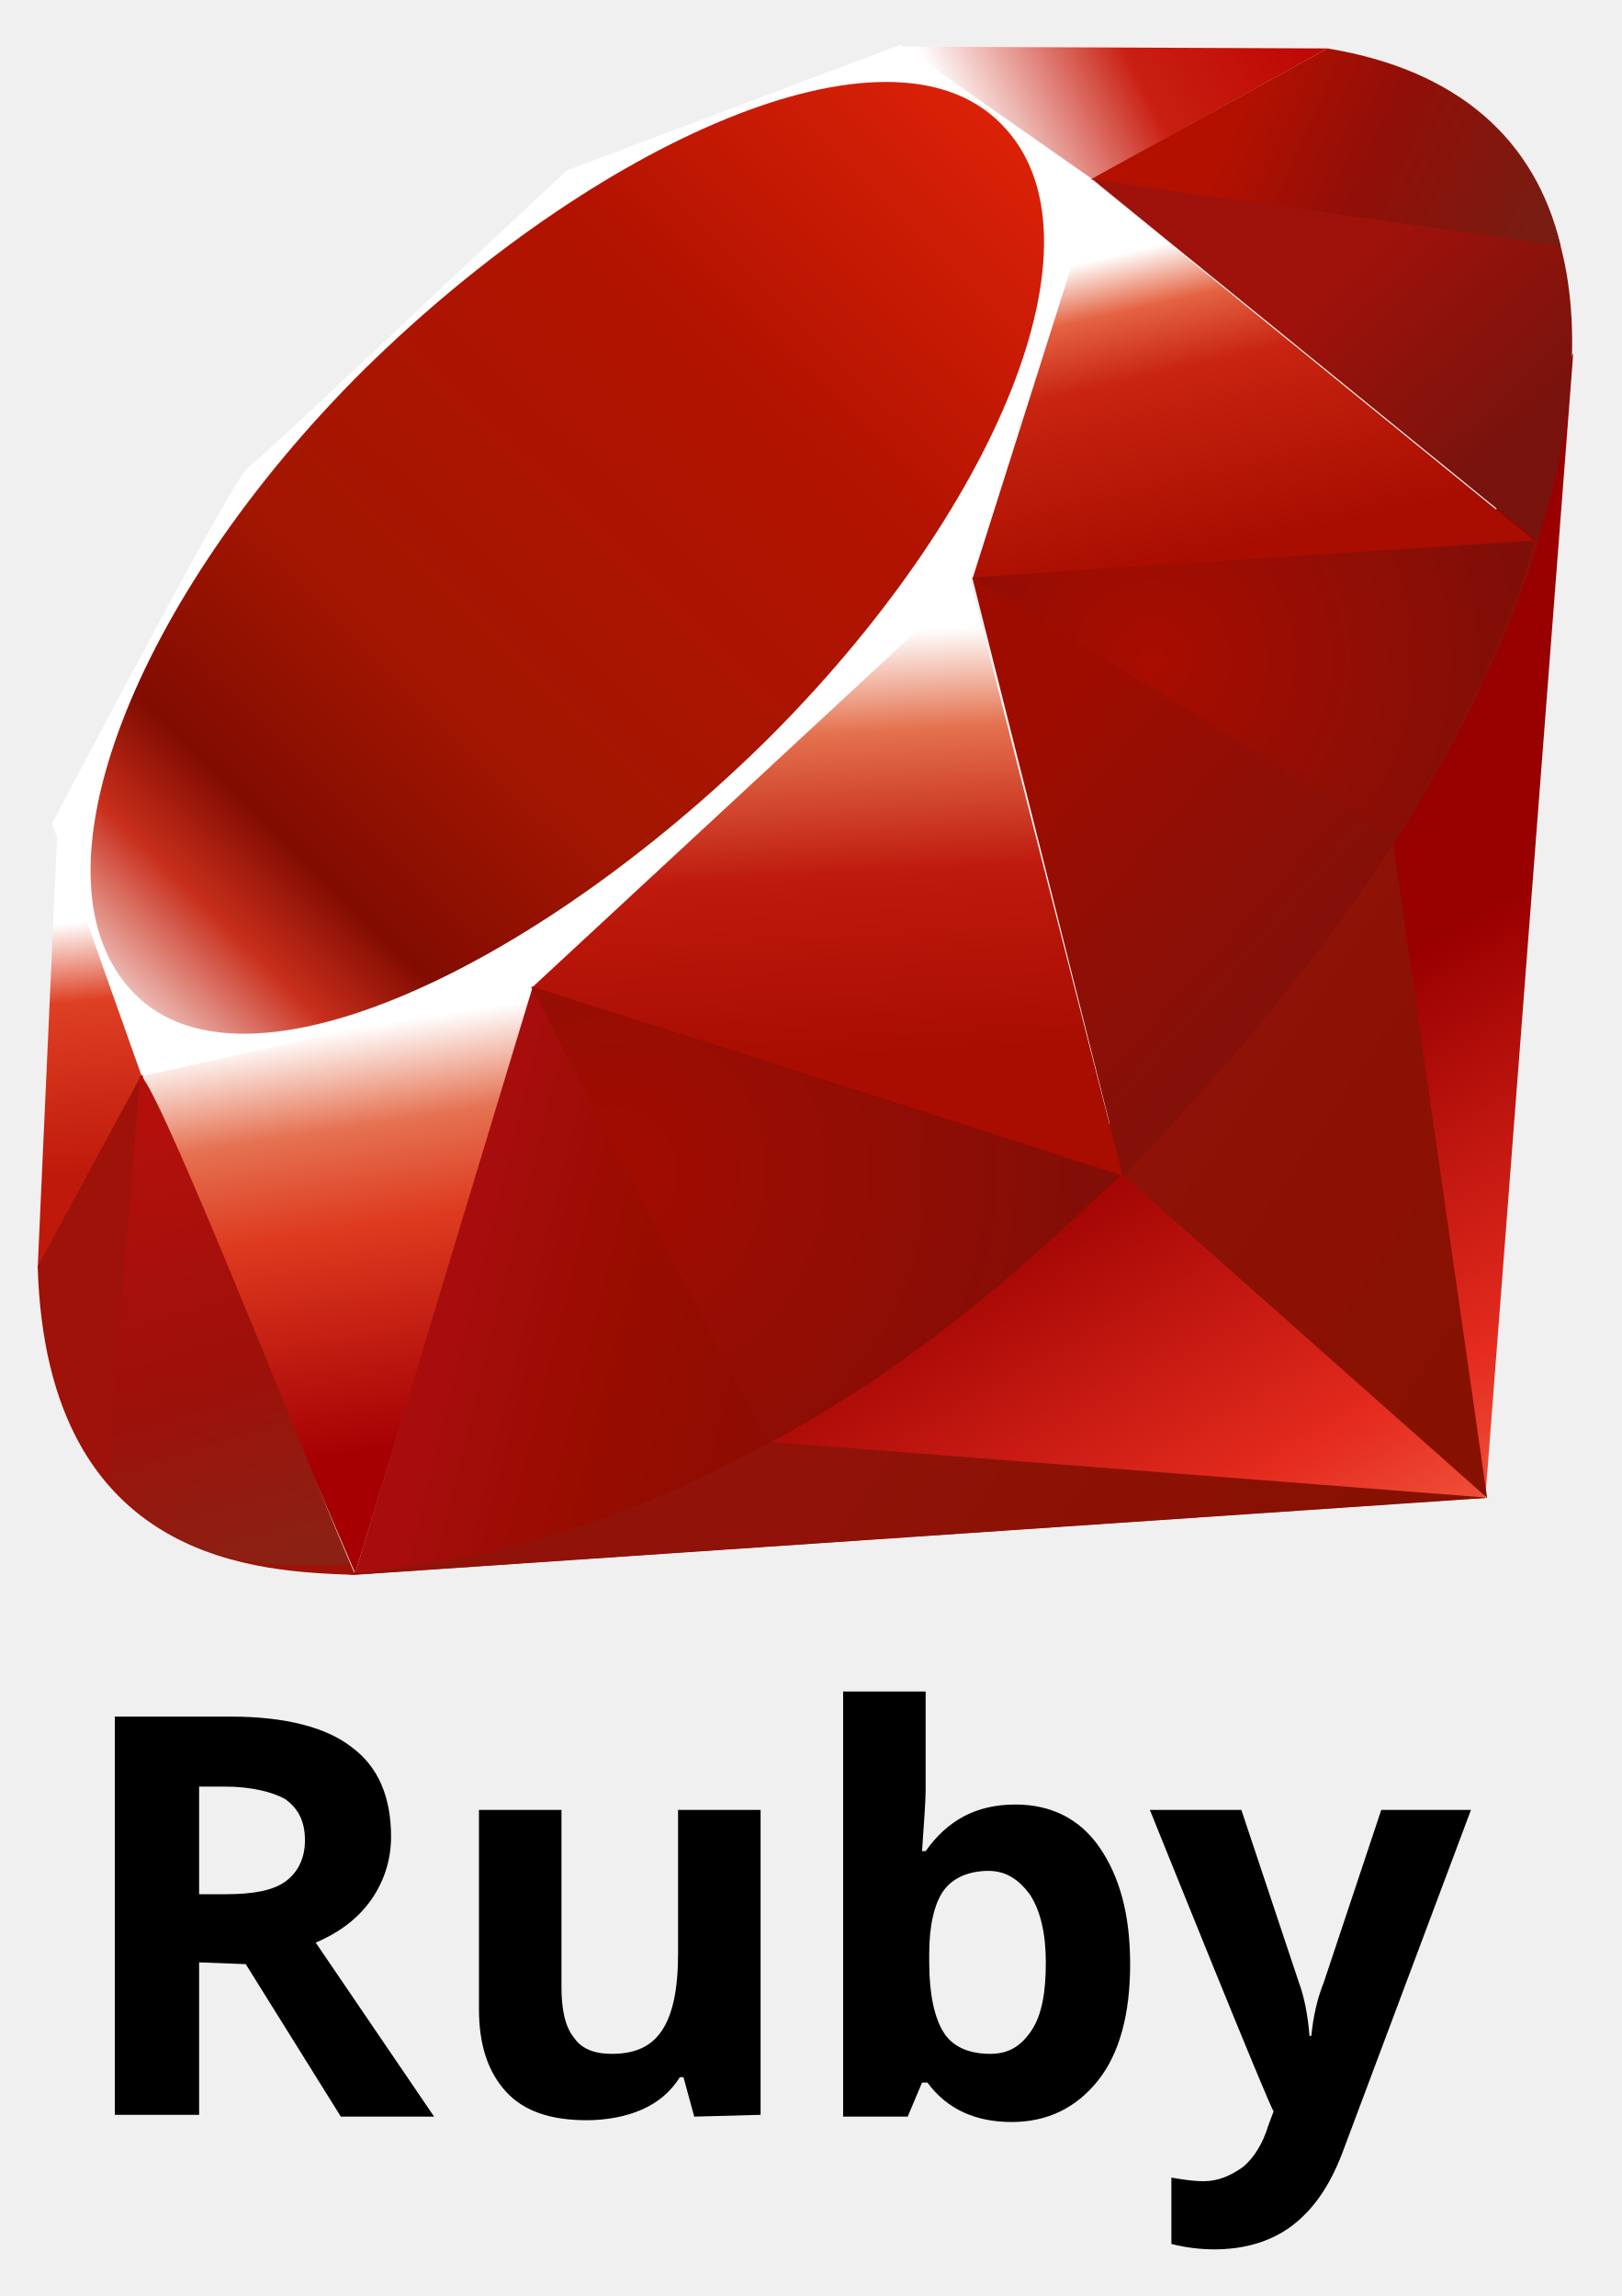
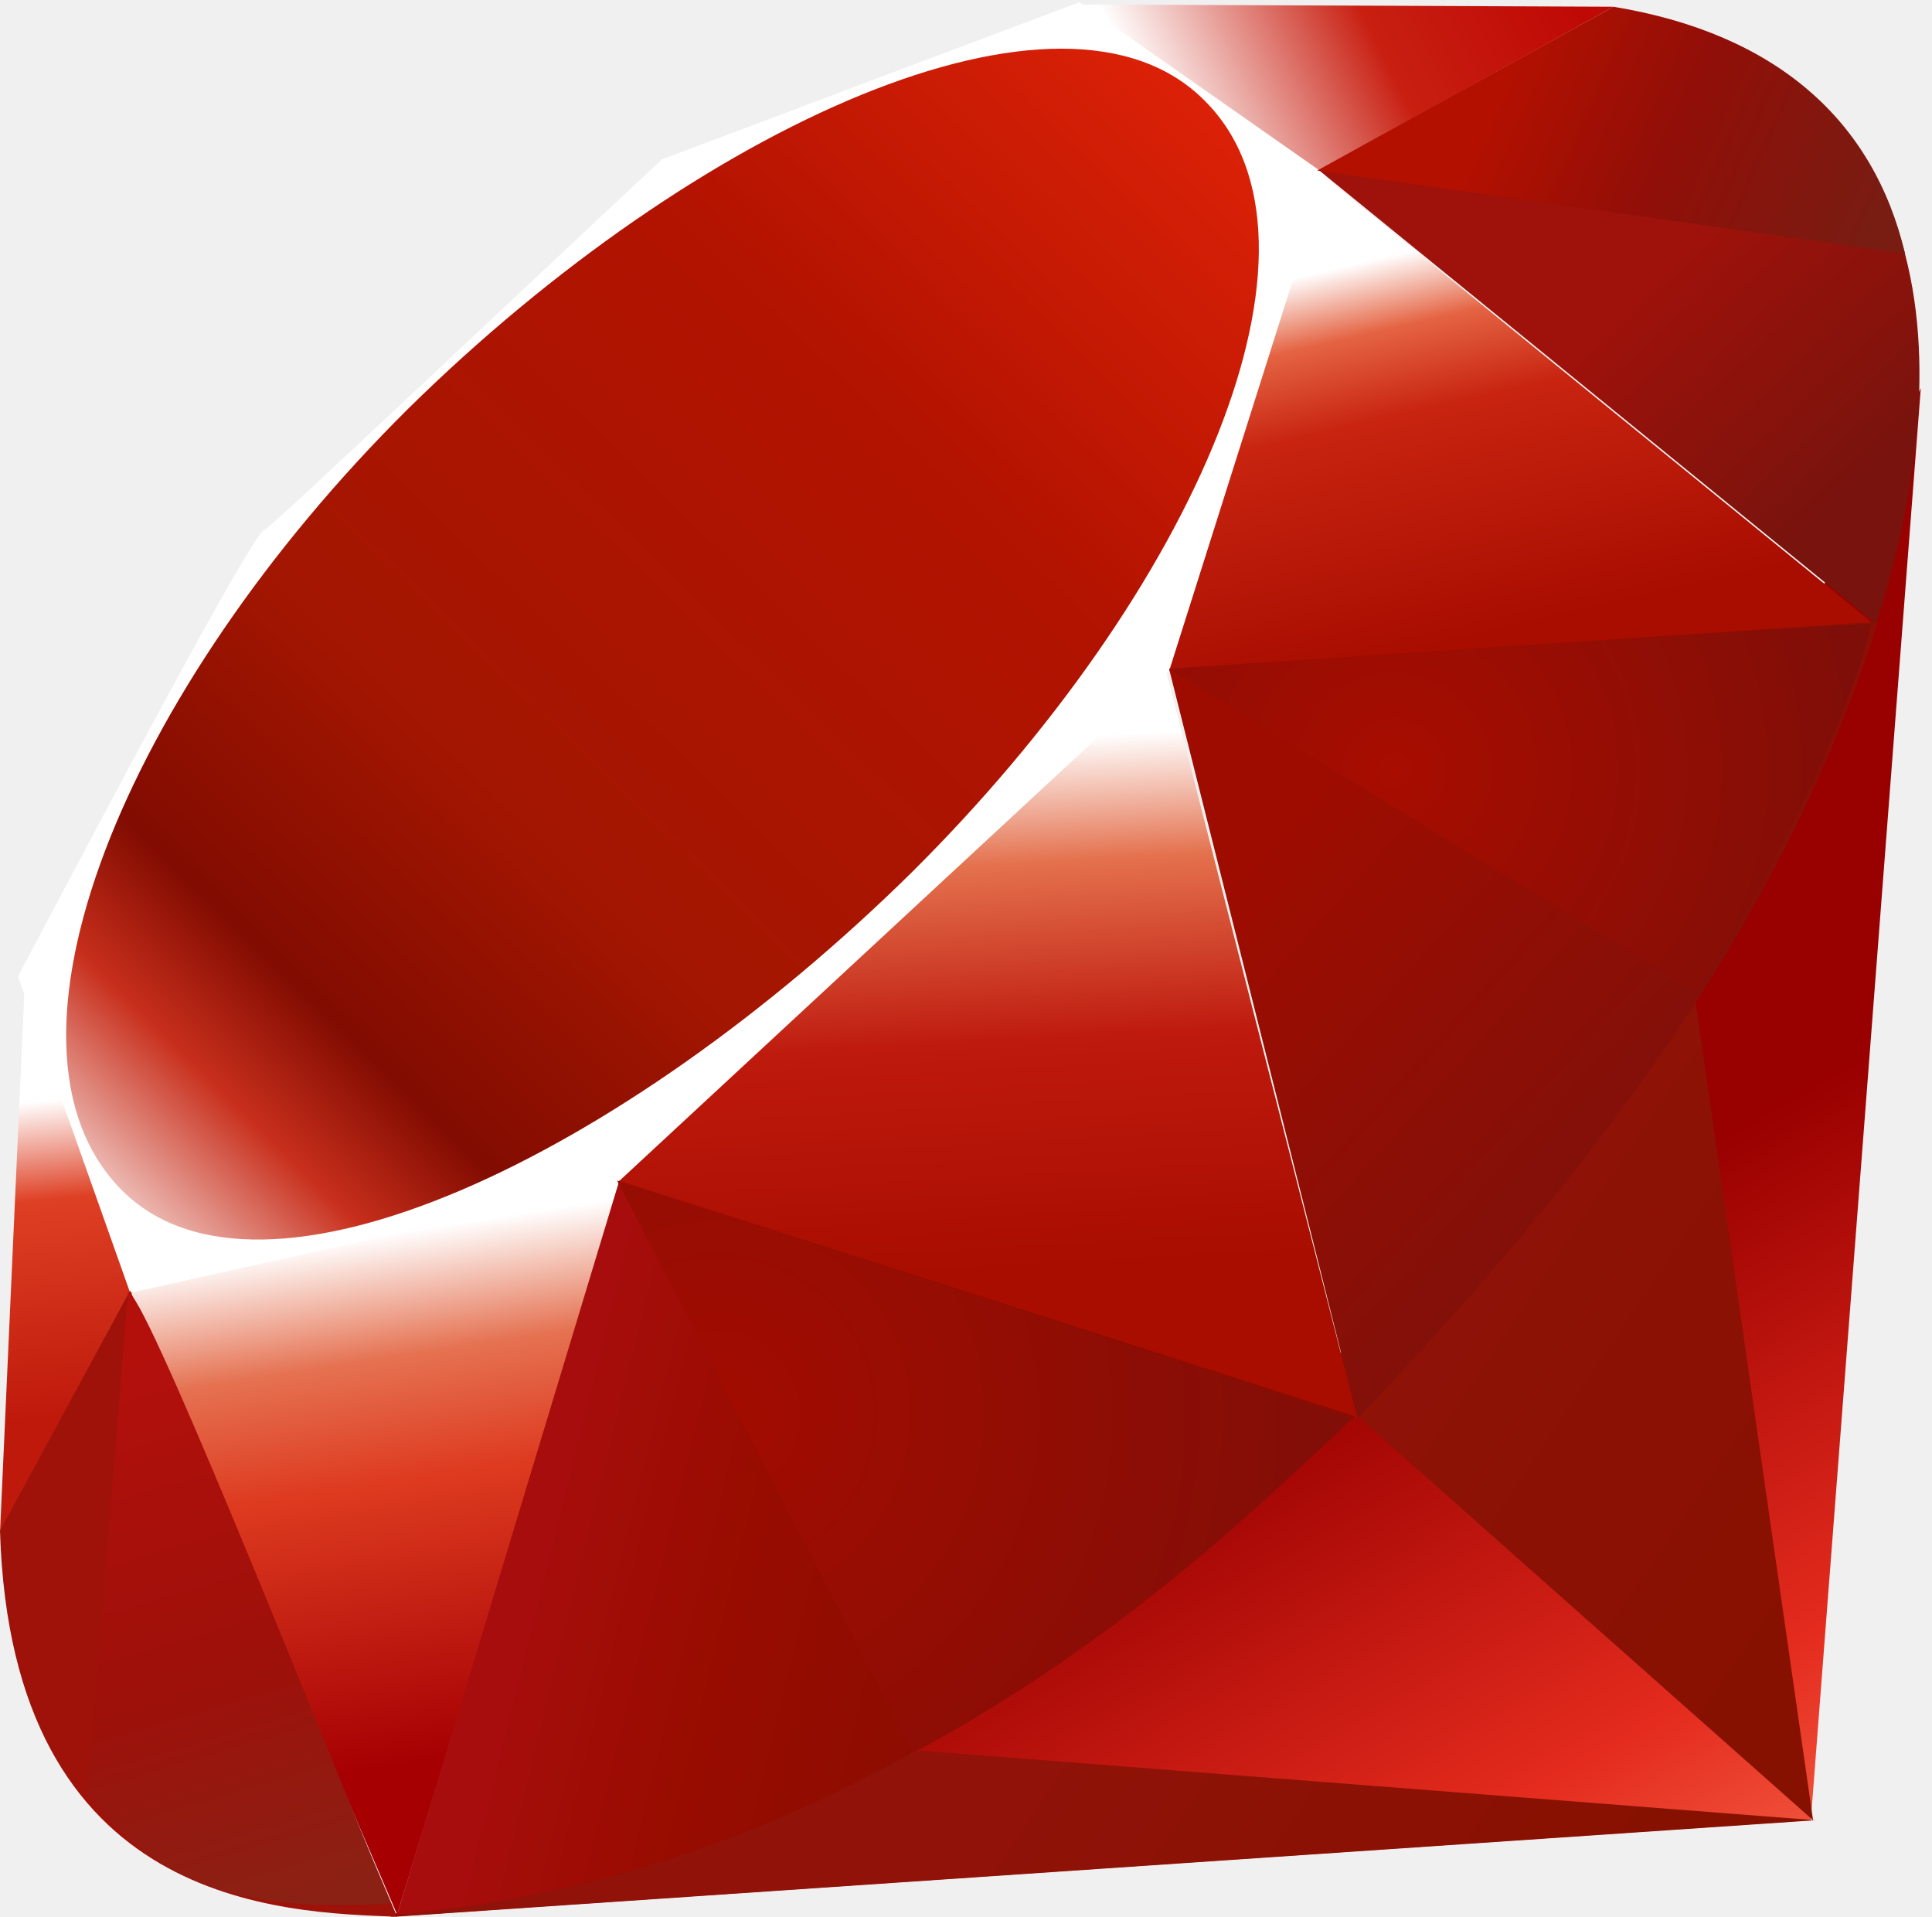
- <svg xmlns="http://www.w3.org/2000/svg" version="1.1" id="Layer_1" x="0px" y="0px" viewBox="0 0 90.4 128" style="enable-background:new 0 0 90.4 128;" xml:space="preserve">
+ <svg xmlns="http://www.w3.org/2000/svg" version="1.1" id="Layer_1" x="0px" y="0px" viewBox="0 0 86.1 85.4" style="enable-background:new 0 0 86.1 85.4;" xml:space="preserve">
  <style type="text/css">
	.st0{fill:url(#SVGID_1_);}
	.st1{fill:url(#SVGID_2_);}
	.st2{fill:url(#SVGID_3_);}
	.st3{fill:url(#SVGID_4_);}
	.st4{fill:url(#SVGID_5_);}
	.st5{fill:url(#SVGID_6_);}
	.st6{fill:url(#SVGID_7_);}
	.st7{fill:url(#SVGID_8_);}
	.st8{fill:#FFFFFF;}
	.st9{fill:url(#SVGID_9_);}
	.st10{fill:url(#SVGID_10_);}
	.st11{fill:url(#SVGID_11_);}
	.st12{fill:url(#SVGID_12_);}
	.st13{fill:#9E1209;}
	.st14{fill:url(#SVGID_13_);}
	.st15{fill:url(#SVGID_14_);}
	.st16{fill:url(#SVGID_15_);}
	.st17{fill:url(#SVGID_16_);}
</style>
-   <path d="M11.1,109.4v8.5H6.4V95.7h6.5c3,0,5.3,0.6,6.7,1.7c1.5,1.1,2.2,2.8,2.2,5c0,1.3-0.4,2.5-1.1,3.5c-0.7,1-1.7,1.8-3.1,2.4  l6.6,9.7h-5.2l-5.3-8.5L11.1,109.4L11.1,109.4z M11.1,105.6h1.5c1.5,0,2.6-0.2,3.3-0.7c0.7-0.5,1.1-1.3,1.1-2.3  c0-1.1-0.4-1.8-1.1-2.3c-0.7-0.4-1.9-0.7-3.4-0.7h-1.4V105.6z M38.7,118l-0.6-2.2h-0.2c-0.5,0.8-1.2,1.4-2.1,1.8  c-0.9,0.4-2,0.6-3.1,0.6c-2,0-3.5-0.5-4.5-1.6c-1-1.1-1.5-2.6-1.5-4.6v-11.1h4.6v9.9c0,1.2,0.2,2.2,0.7,2.8c0.4,0.6,1.1,0.9,2.1,0.9  c1.3,0,2.2-0.4,2.8-1.3c0.6-0.9,0.9-2.3,0.9-4.3v-8h4.6v17L38.7,118L38.7,118z M56.6,100.6c2,0,3.6,0.8,4.7,2.4  c1.1,1.6,1.7,3.7,1.7,6.5c0,2.8-0.6,5-1.8,6.5c-1.2,1.5-2.8,2.3-4.8,2.3c-2,0-3.6-0.7-4.7-2.2h-0.3l-0.8,1.9h-3.6V94.3h4.6v5.5  c0,0.7-0.1,1.8-0.2,3.4h0.2C52.8,101.5,54.4,100.6,56.6,100.6L56.6,100.6z M55.1,104.3c-1.1,0-2,0.4-2.5,1.1  c-0.5,0.7-0.8,1.9-0.8,3.5v0.5c0,1.8,0.3,3.1,0.8,3.9c0.5,0.8,1.4,1.2,2.6,1.2c1,0,1.7-0.4,2.3-1.3c0.6-0.9,0.8-2.2,0.8-3.8  s-0.3-2.9-0.9-3.8C56.8,104.8,56.1,104.3,55.1,104.3z M64.1,100.9h5.1l3.2,9.6c0.3,0.8,0.5,1.8,0.6,3h0.1c0.1-1,0.3-2,0.7-3l3.2-9.6  h5l-7.2,19.2c-0.7,1.8-1.6,3.1-2.8,4c-1.2,0.9-2.7,1.3-4.3,1.3c-0.8,0-1.6-0.1-2.4-0.3v-3.7c0.6,0.1,1.2,0.2,1.8,0.2  c0.8,0,1.5-0.3,2.2-0.8c0.6-0.5,1.1-1.3,1.4-2.3l0.3-0.8C70.9,117.8,64.1,100.9,64.1,100.9z" />
-   <linearGradient id="SVGID_1_" gradientUnits="userSpaceOnUse" x1="124.782" y1="-1925.438" x2="106.719" y2="-1957.33" gradientTransform="matrix(1 0 0 1 -47.5 2021)">
+   <linearGradient id="SVGID_1_" gradientUnits="userSpaceOnUse" x1="122.681" y1="2050.928" x2="104.618" y2="2082.82" gradientTransform="matrix(1 0 0 -1 -47.5 2144.09)">
    <stop offset="0" style="stop-color:#FB7655" />
    <stop offset="0" style="stop-color:#FB7655" />
    <stop offset="0.41" style="stop-color:#E42B1E" />
    <stop offset="0.99" style="stop-color:#990000" />
    <stop offset="1" style="stop-color:#990000" />
  </linearGradient>
-   <path class="st0" d="M68.4,58.8l-48.9,29l63.3-4.3l4.9-63.8L68.4,58.8z" />
-   <linearGradient id="SVGID_2_" gradientUnits="userSpaceOnUse" x1="133.78" y1="-1952.23" x2="110.501" y2="-1967.851" gradientTransform="matrix(1 0 0 1 -47.5 2021)">
+   <path class="st0" d="M66.3,56.4l-48.9,29l63.3-4.3l4.9-63.8L66.3,56.4z" />
+   <linearGradient id="SVGID_2_" gradientUnits="userSpaceOnUse" x1="131.676" y1="2077.713" x2="108.397" y2="2093.334" gradientTransform="matrix(1 0 0 -1 -47.5 2144.09)">
    <stop offset="0" style="stop-color:#871101" />
    <stop offset="0" style="stop-color:#871101" />
    <stop offset="0.99" style="stop-color:#911209" />
    <stop offset="1" style="stop-color:#911209" />
  </linearGradient>
-   <path class="st1" d="M82.9,83.5l-5.4-37.6L62.6,65.5L82.9,83.5z" />
-   <linearGradient id="SVGID_3_" gradientUnits="userSpaceOnUse" x1="115.155" y1="-1924.473" x2="91.876" y2="-1940.094" gradientTransform="matrix(1 0 0 1 -47.5 2021)">
+   <path class="st1" d="M80.8,81.1l-5.4-37.6L60.5,63.1L80.8,81.1z" />
+   <linearGradient id="SVGID_3_" gradientUnits="userSpaceOnUse" x1="113.025" y1="2049.919" x2="89.746" y2="2065.54" gradientTransform="matrix(1 0 0 -1 -47.5 2144.09)">
    <stop offset="0" style="stop-color:#871101" />
    <stop offset="0" style="stop-color:#871101" />
    <stop offset="0.99" style="stop-color:#911209" />
    <stop offset="1" style="stop-color:#911209" />
  </linearGradient>
-   <path class="st2" d="M83,83.5l-39.9-3.1l-23.4,7.4L83,83.5z" />
-   <linearGradient id="SVGID_4_" gradientUnits="userSpaceOnUse" x1="66.277" y1="-1963.54" x2="69.886" y2="-1940.086" gradientTransform="matrix(1 0 0 1 -47.5 2021)">
+   <path class="st2" d="M80.9,81.1L41,78l-23.4,7.4L80.9,81.1z" />
+   <linearGradient id="SVGID_4_" gradientUnits="userSpaceOnUse" x1="64.201" y1="2089.033" x2="67.81" y2="2065.579" gradientTransform="matrix(1 0 0 -1 -47.5 2144.09)">
    <stop offset="0" style="stop-color:#FFFFFF" />
    <stop offset="0" style="stop-color:#FFFFFF" />
    <stop offset="0.23" style="stop-color:#E57252" />
    <stop offset="0.46" style="stop-color:#DE3B20" />
    <stop offset="0.99" style="stop-color:#A60003" />
    <stop offset="1" style="stop-color:#A60003" />
  </linearGradient>
-   <path class="st3" d="M19.8,87.7l10-32.6L7.8,59.8L19.8,87.7z" />
-   <linearGradient id="SVGID_5_" gradientUnits="userSpaceOnUse" x1="91.099" y1="-1985.439" x2="92.429" y2="-1961.502" gradientTransform="matrix(1 0 0 1 -47.5 2021)">
+   <path class="st3" d="M17.7,85.3l10-32.6l-22,4.7L17.7,85.3z" />
+   <linearGradient id="SVGID_5_" gradientUnits="userSpaceOnUse" x1="88.995" y1="2110.928" x2="90.325" y2="2086.992" gradientTransform="matrix(1 0 0 -1 -47.5 2144.09)">
    <stop offset="0" style="stop-color:#FFFFFF" />
    <stop offset="0" style="stop-color:#FFFFFF" />
    <stop offset="0.23" style="stop-color:#E4714E" />
    <stop offset="0.56" style="stop-color:#BE1A0D" />
    <stop offset="0.99" style="stop-color:#A80D00" />
    <stop offset="1" style="stop-color:#A80D00" />
  </linearGradient>
-   <path class="st4" d="M62.6,65.6l-9.2-35.9L27.3,54.3L62.6,65.6z" />
-   <linearGradient id="SVGID_6_" gradientUnits="userSpaceOnUse" x1="113.127" y1="-2007.563" x2="117.108" y2="-1990.407" gradientTransform="matrix(1 0 0 1 -47.5 2021)">
+   <path class="st4" d="M60.5,63.2l-9.2-35.9L25.2,51.9L60.5,63.2z" />
+   <linearGradient id="SVGID_6_" gradientUnits="userSpaceOnUse" x1="111.017" y1="2133.05" x2="114.998" y2="2115.894" gradientTransform="matrix(1 0 0 -1 -47.5 2144.09)">
    <stop offset="0" style="stop-color:#FFFFFF" />
    <stop offset="0" style="stop-color:#FFFFFF" />
    <stop offset="0.18" style="stop-color:#E46342" />
    <stop offset="0.4" style="stop-color:#C82410" />
    <stop offset="0.99" style="stop-color:#A80D00" />
    <stop offset="1" style="stop-color:#A80D00" />
  </linearGradient>
-   <path class="st5" d="M85.6,30.2L60.8,10l-6.9,22.3L85.6,30.2z" />
-   <linearGradient id="SVGID_7_" gradientUnits="userSpaceOnUse" x1="100.972" y1="-2013.604" x2="118.125" y2="-2022.18" gradientTransform="matrix(1 0 0 1 -47.5 2021)">
+   <path class="st5" d="M83.5,27.8L58.7,7.6l-6.9,22.3L83.5,27.8z" />
+   <linearGradient id="SVGID_7_" gradientUnits="userSpaceOnUse" x1="98.859" y1="2139.119" x2="116.012" y2="2147.695" gradientTransform="matrix(1 0 0 -1 -47.5 2144.09)">
    <stop offset="0" style="stop-color:#FFFFFF" />
    <stop offset="0" style="stop-color:#FFFFFF" />
    <stop offset="0.54" style="stop-color:#C81F11" />
    <stop offset="0.99" style="stop-color:#BF0905" />
    <stop offset="1" style="stop-color:#BF0905" />
  </linearGradient>
-   <path class="st6" d="M74,2.7l-14.6,8.1l-9.2-8.2L74,2.7z" />
-   <linearGradient id="SVGID_8_" gradientUnits="userSpaceOnUse" x1="51.242" y1="-1969.518" x2="52.654" y2="-1955.382" gradientTransform="matrix(1 0 0 1 -47.5 2021)">
+   <path class="st6" d="M71.9,0.3L57.3,8.4l-9.2-8.2L71.9,0.3z" />
+   <linearGradient id="SVGID_8_" gradientUnits="userSpaceOnUse" x1="49.184" y1="2095.012" x2="50.596" y2="2080.876" gradientTransform="matrix(1 0 0 -1 -47.5 2144.09)">
    <stop offset="0" style="stop-color:#FFFFFF" />
    <stop offset="0" style="stop-color:#FFFFFF" />
    <stop offset="0.31" style="stop-color:#DE4024" />
    <stop offset="0.99" style="stop-color:#BF190B" />
    <stop offset="1" style="stop-color:#BF190B" />
  </linearGradient>
-   <path class="st7" d="M2.1,70.7l6.1-11.1L3.2,46.3L2.1,70.7z" />
-   <path class="st8" d="M2.9,45.9l5,14.1l21.6-4.8l24.7-22.9l7-22.1l-11-7.7l-18.6,7c-5.9,5.5-17.3,16.3-17.7,16.5  C13.4,26,6.3,39.5,2.9,45.9z" />
-   <linearGradient id="SVGID_9_" gradientUnits="userSpaceOnUse" x1="41.536" y1="-1951.563" x2="107.903" y2="-2019.806" gradientTransform="matrix(1 0 0 1 -47.5 2021)">
+   <path class="st7" d="M0,68.3l6.1-11.1l-5-13.3L0,68.3z" />
+   <path class="st8" d="M0.8,43.5l5,14.1l21.6-4.8l24.7-22.9l7-22.1l-11-7.7l-18.6,7c-5.9,5.5-17.3,16.3-17.7,16.5  C11.3,23.6,4.2,37.1,0.8,43.5z" />
+   <linearGradient id="SVGID_9_" gradientUnits="userSpaceOnUse" x1="39.454" y1="2077.035" x2="105.821" y2="2145.278" gradientTransform="matrix(1 0 0 -1 -47.5 2144.09)">
    <stop offset="0" style="stop-color:#BD0012" />
    <stop offset="0" style="stop-color:#BD0012" />
    <stop offset="7.000000e-02" style="stop-color:#FFFFFF" />
    <stop offset="0.17" style="stop-color:#FFFFFF" />
    <stop offset="0.27" style="stop-color:#C82F1C" />
    <stop offset="0.33" style="stop-color:#820C01" />
    <stop offset="0.46" style="stop-color:#A31601" />
    <stop offset="0.72" style="stop-color:#B31301" />
    <stop offset="0.99" style="stop-color:#E82609" />
    <stop offset="1" style="stop-color:#E82609" />
  </linearGradient>
-   <path class="st9" d="M20.3,20.6C33.1,8,49.5,0.5,55.8,6.9c6.3,6.3-0.4,21.8-13.1,34.4C29.9,53.9,13.7,61.7,7.5,55.4  C1.2,49,7.6,33.2,20.3,20.6z" />
-   <linearGradient id="SVGID_10_" gradientUnits="userSpaceOnUse" x1="92.372" y1="-1944.677" x2="72.381" y2="-1949.611" gradientTransform="matrix(1 0 0 1 -47.5 2021)">
+   <path class="st9" d="M18.2,18.2C31,5.6,47.4-1.9,53.7,4.5c6.3,6.3-0.4,21.8-13.1,34.4C27.8,51.5,11.6,59.3,5.4,53  C-0.9,46.6,5.5,30.8,18.2,18.2z" />
+   <linearGradient id="SVGID_10_" gradientUnits="userSpaceOnUse" x1="90.273" y1="2070.173" x2="70.282" y2="2075.107" gradientTransform="matrix(1 0 0 -1 -47.5 2144.09)">
    <stop offset="0" style="stop-color:#8C0C01" />
    <stop offset="0" style="stop-color:#8C0C01" />
    <stop offset="0.54" style="stop-color:#990C00" />
    <stop offset="0.99" style="stop-color:#A80D0E" />
    <stop offset="1" style="stop-color:#A80D0E" />
  </linearGradient>
-   <path class="st10" d="M19.8,87.7L29.7,55l32.8,10.5C50.6,76.7,37.4,86.1,19.8,87.7z" />
-   <linearGradient id="SVGID_11_" gradientUnits="userSpaceOnUse" x1="126.706" y1="-1968.67" x2="108.947" y2="-1984.586" gradientTransform="matrix(1 0 0 1 -47.5 2021)">
+   <path class="st10" d="M17.7,85.3l9.9-32.7l32.8,10.5C48.5,74.3,35.3,83.7,17.7,85.3z" />
+   <linearGradient id="SVGID_11_" gradientUnits="userSpaceOnUse" x1="124.603" y1="2094.157" x2="106.844" y2="2110.073" gradientTransform="matrix(1 0 0 -1 -47.5 2144.09)">
    <stop offset="0" style="stop-color:#7E110B" />
    <stop offset="0" style="stop-color:#7E110B" />
    <stop offset="0.99" style="stop-color:#9E0C00" />
    <stop offset="1" style="stop-color:#9E0C00" />
  </linearGradient>
-   <path class="st11" d="M54.2,32.2l8.4,33.4c9.9-10.4,18.8-21.6,23.2-35.5C85.7,30.1,54.2,32.2,54.2,32.2z" />
-   <linearGradient id="SVGID_12_" gradientUnits="userSpaceOnUse" x1="133.231" y1="-1997.874" x2="124.385" y2="-2007.331" gradientTransform="matrix(1 0 0 1 -47.5 2021)">
+   <path class="st11" d="M52.1,29.8l8.4,33.4c9.9-10.4,18.8-21.6,23.2-35.5C83.6,27.7,52.1,29.8,52.1,29.8z" />
+   <linearGradient id="SVGID_12_" gradientUnits="userSpaceOnUse" x1="131.122" y1="2123.356" x2="122.276" y2="2132.813" gradientTransform="matrix(1 0 0 -1 -47.5 2144.09)">
    <stop offset="0" style="stop-color:#79130D" />
    <stop offset="0" style="stop-color:#79130D" />
    <stop offset="0.99" style="stop-color:#9E120B" />
    <stop offset="1" style="stop-color:#9E120B" />
  </linearGradient>
-   <path class="st12" d="M85.7,30.2C89,20.1,89.8,5.5,73.9,2.8l-13,7.2C60.9,10,85.7,30.2,85.7,30.2z" />
-   <path class="st13" d="M2.1,70.6c0.5,16.8,12.6,17,17.7,17.2L7.9,59.9L2.1,70.6z" />
-   <radialGradient id="SVGID_13_" cx="111.714" cy="-1984.281" r="21.762" gradientTransform="matrix(1 0 0 1 -47.5 2021)" gradientUnits="userSpaceOnUse">
+   <path class="st12" d="M83.6,27.8c3.3-10.1,4.1-24.7-11.8-27.4l-13,7.2L83.6,27.8z" />
+   <path class="st13" d="M0,68.2c0.5,16.8,12.6,17,17.7,17.2L5.8,57.5L0,68.2z" />
+   <radialGradient id="SVGID_13_" cx="109.614" cy="2109.771" r="21.762" gradientTransform="matrix(1 0 0 -1 -47.5 2144.09)" gradientUnits="userSpaceOnUse">
    <stop offset="0" style="stop-color:#A80D00" />
    <stop offset="0" style="stop-color:#A80D00" />
    <stop offset="0.99" style="stop-color:#7E0E08" />
    <stop offset="1" style="stop-color:#7E0E08" />
  </radialGradient>
-   <path class="st14" d="M54.2,32.2c7.6,4.7,23,14.1,23.3,14.3c0.5,0.3,6.6-10.3,8-16.3C85.5,30.1,54.2,32.2,54.2,32.2z" />
-   <radialGradient id="SVGID_14_" cx="81.574" cy="-1955.602" r="28.932" gradientTransform="matrix(1 0 0 1 -47.5 2021)" gradientUnits="userSpaceOnUse">
+   <path class="st14" d="M52.1,29.8c7.6,4.7,23,14.1,23.3,14.3c0.5,0.3,6.6-10.3,8-16.3C83.4,27.7,52.1,29.8,52.1,29.8z" />
+   <radialGradient id="SVGID_14_" cx="79.474" cy="2081.092" r="28.932" gradientTransform="matrix(1 0 0 -1 -47.5 2144.09)" gradientUnits="userSpaceOnUse">
    <stop offset="0" style="stop-color:#A30C00" />
    <stop offset="0" style="stop-color:#A30C00" />
    <stop offset="0.99" style="stop-color:#800E08" />
    <stop offset="1" style="stop-color:#800E08" />
  </radialGradient>
-   <path class="st15" d="M29.6,55l13.2,25.5c7.8-4.2,13.9-9.4,19.5-14.9C62.4,65.5,29.6,55,29.6,55z" />
-   <linearGradient id="SVGID_15_" gradientUnits="userSpaceOnUse" x1="61.081" y1="-1933.309" x2="53.871" y2="-1957.766" gradientTransform="matrix(1 0 0 1 -47.5 2021)">
+   <path class="st15" d="M27.5,52.6l13.2,25.5c7.8-4.2,13.9-9.4,19.5-14.9C60.3,63.1,27.5,52.6,27.5,52.6z" />
+   <linearGradient id="SVGID_15_" gradientUnits="userSpaceOnUse" x1="59.014" y1="2058.809" x2="51.805" y2="2083.266" gradientTransform="matrix(1 0 0 -1 -47.5 2144.09)">
    <stop offset="0" style="stop-color:#8B2114" />
    <stop offset="0" style="stop-color:#8B2114" />
    <stop offset="0.43" style="stop-color:#9E100A" />
    <stop offset="0.99" style="stop-color:#B3100C" />
    <stop offset="1" style="stop-color:#B3100C" />
  </linearGradient>
-   <path class="st16" d="M7.8,60L6,82.3c3.5,4.8,8.4,5.2,13.5,4.9C15.7,77.9,8.4,59.6,7.8,60z" />
-   <linearGradient id="SVGID_16_" gradientUnits="userSpaceOnUse" x1="116.385" y1="-2014.356" x2="132.547" y2="-2007.222" gradientTransform="matrix(1 0 0 1 -47.5 2021)">
+   <path class="st16" d="M5.7,57.6L3.9,79.9c3.5,4.8,8.4,5.2,13.5,4.9C13.6,75.5,6.3,57.2,5.7,57.6z" />
+   <linearGradient id="SVGID_16_" gradientUnits="userSpaceOnUse" x1="114.294" y1="2139.867" x2="130.456" y2="2132.733" gradientTransform="matrix(1 0 0 -1 -47.5 2144.09)">
    <stop offset="0" style="stop-color:#B31000" />
    <stop offset="0" style="stop-color:#B31000" />
    <stop offset="0.44" style="stop-color:#910F08" />
    <stop offset="0.99" style="stop-color:#791C12" />
    <stop offset="1" style="stop-color:#791C12" />
  </linearGradient>
-   <path class="st17" d="M60.8,10L87,13.7c-1.4-5.9-5.7-9.8-13-11L60.8,10z" />
+   <path class="st17" d="M58.7,7.6l26.2,3.7c-1.4-5.9-5.7-9.8-13-11L58.7,7.6z" />
</svg>
